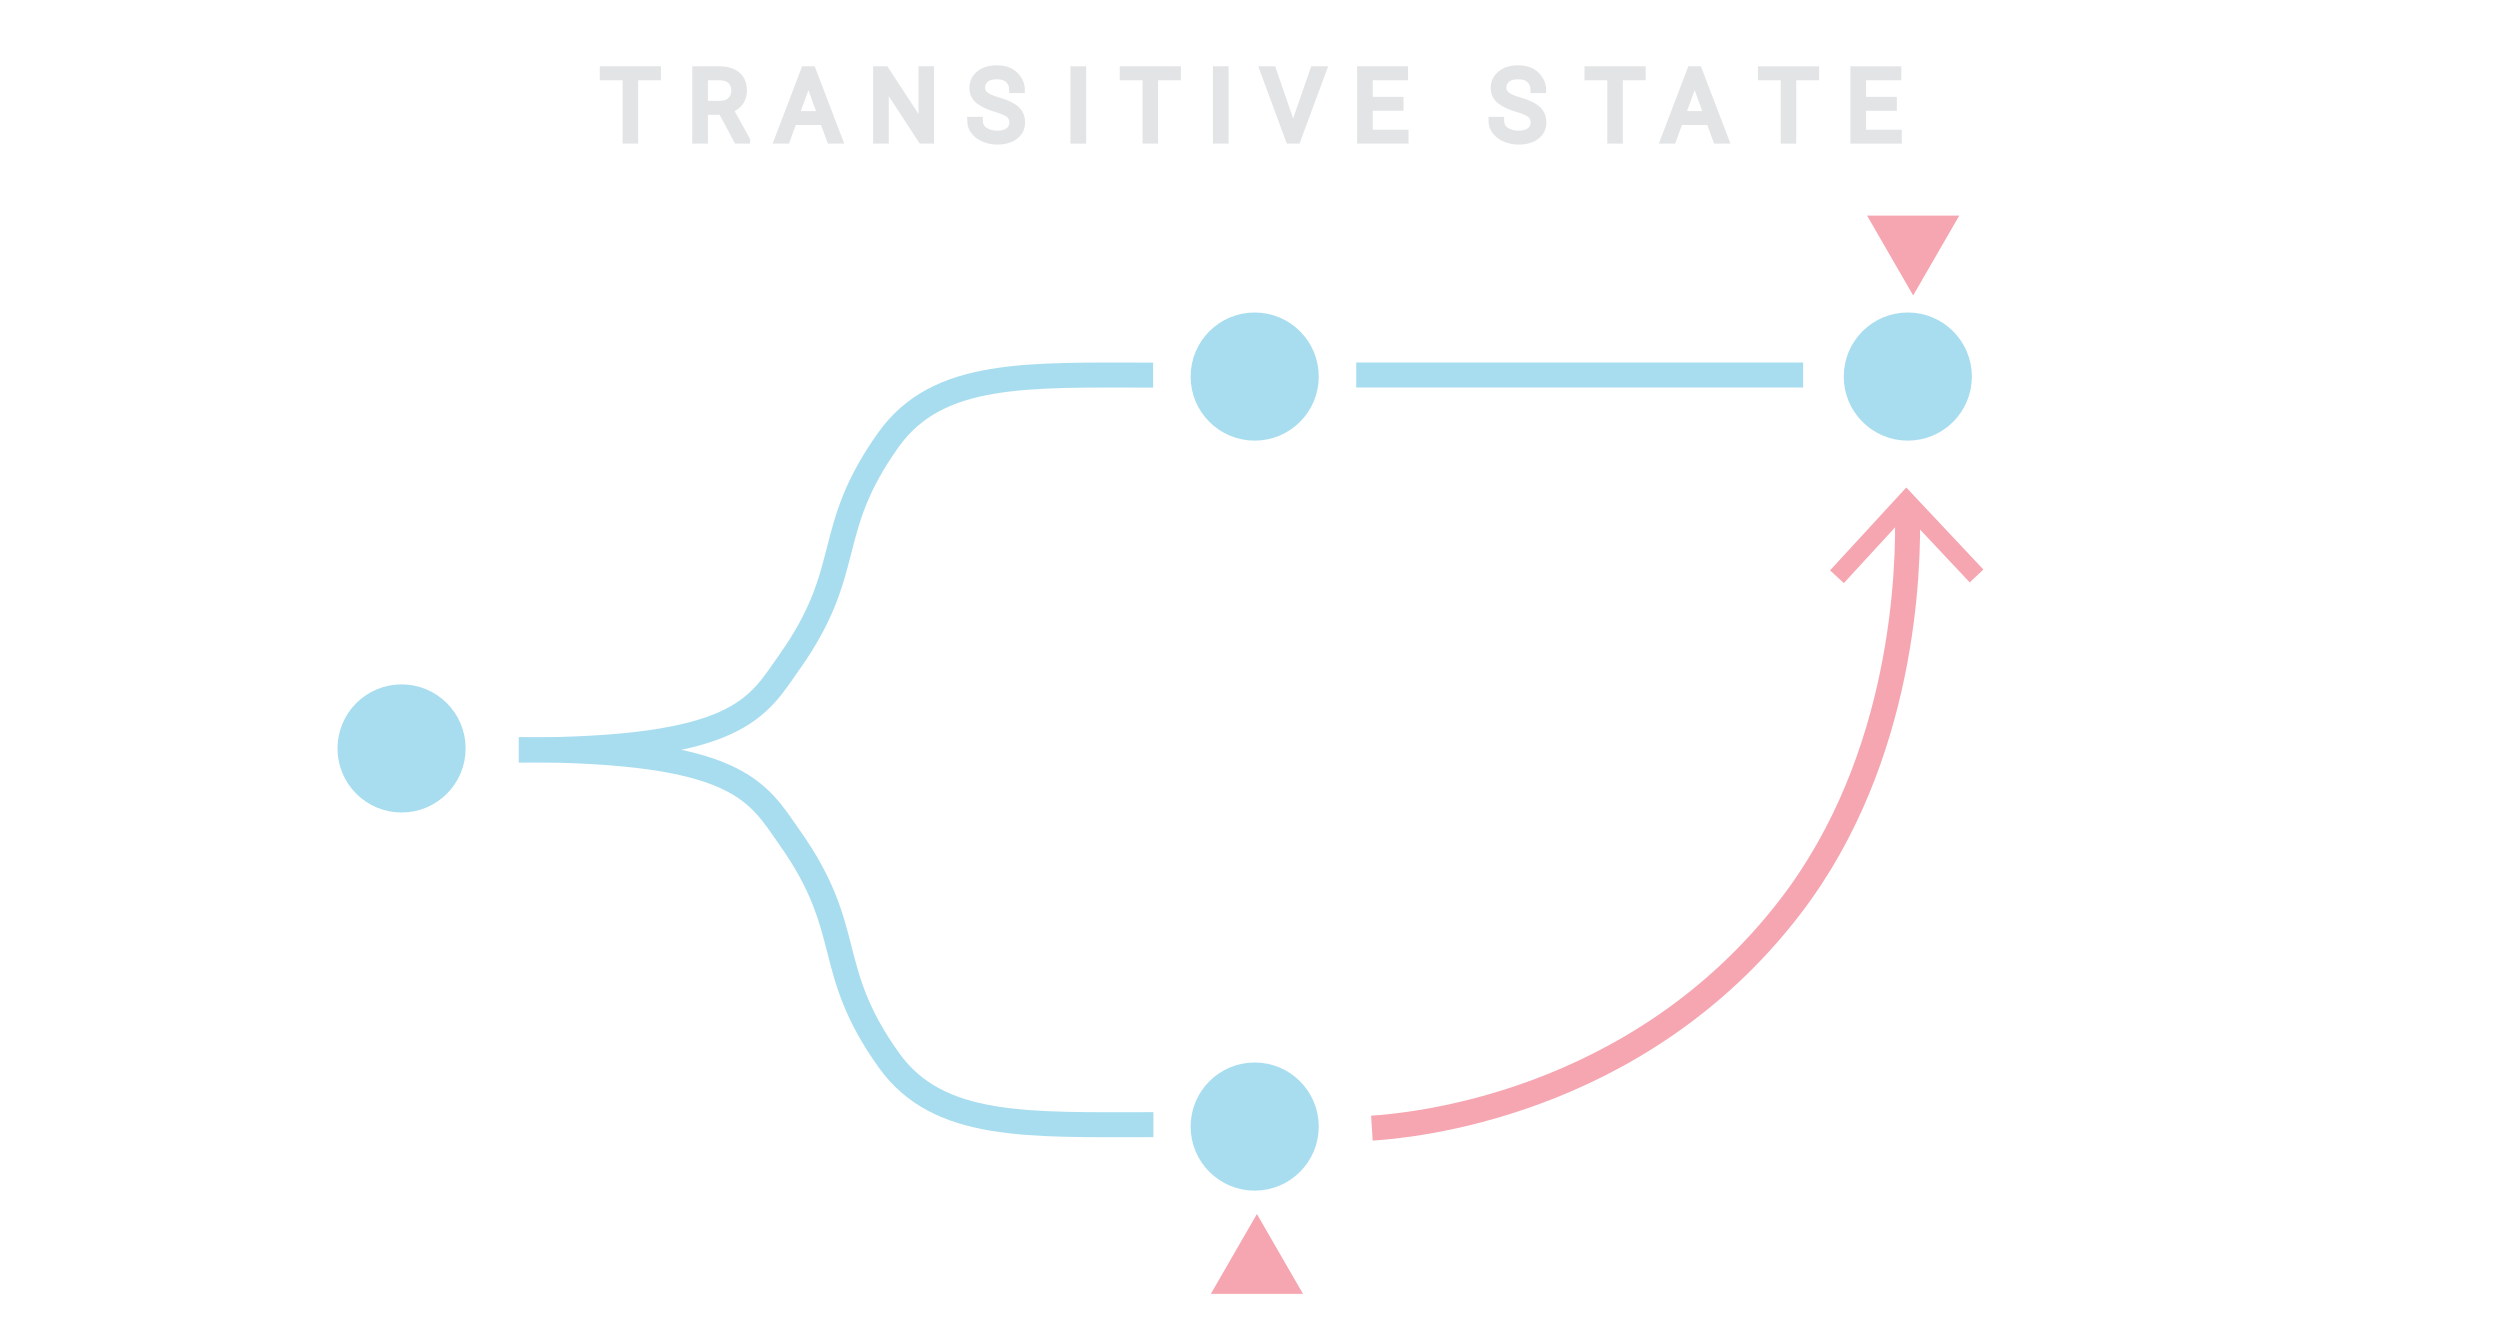
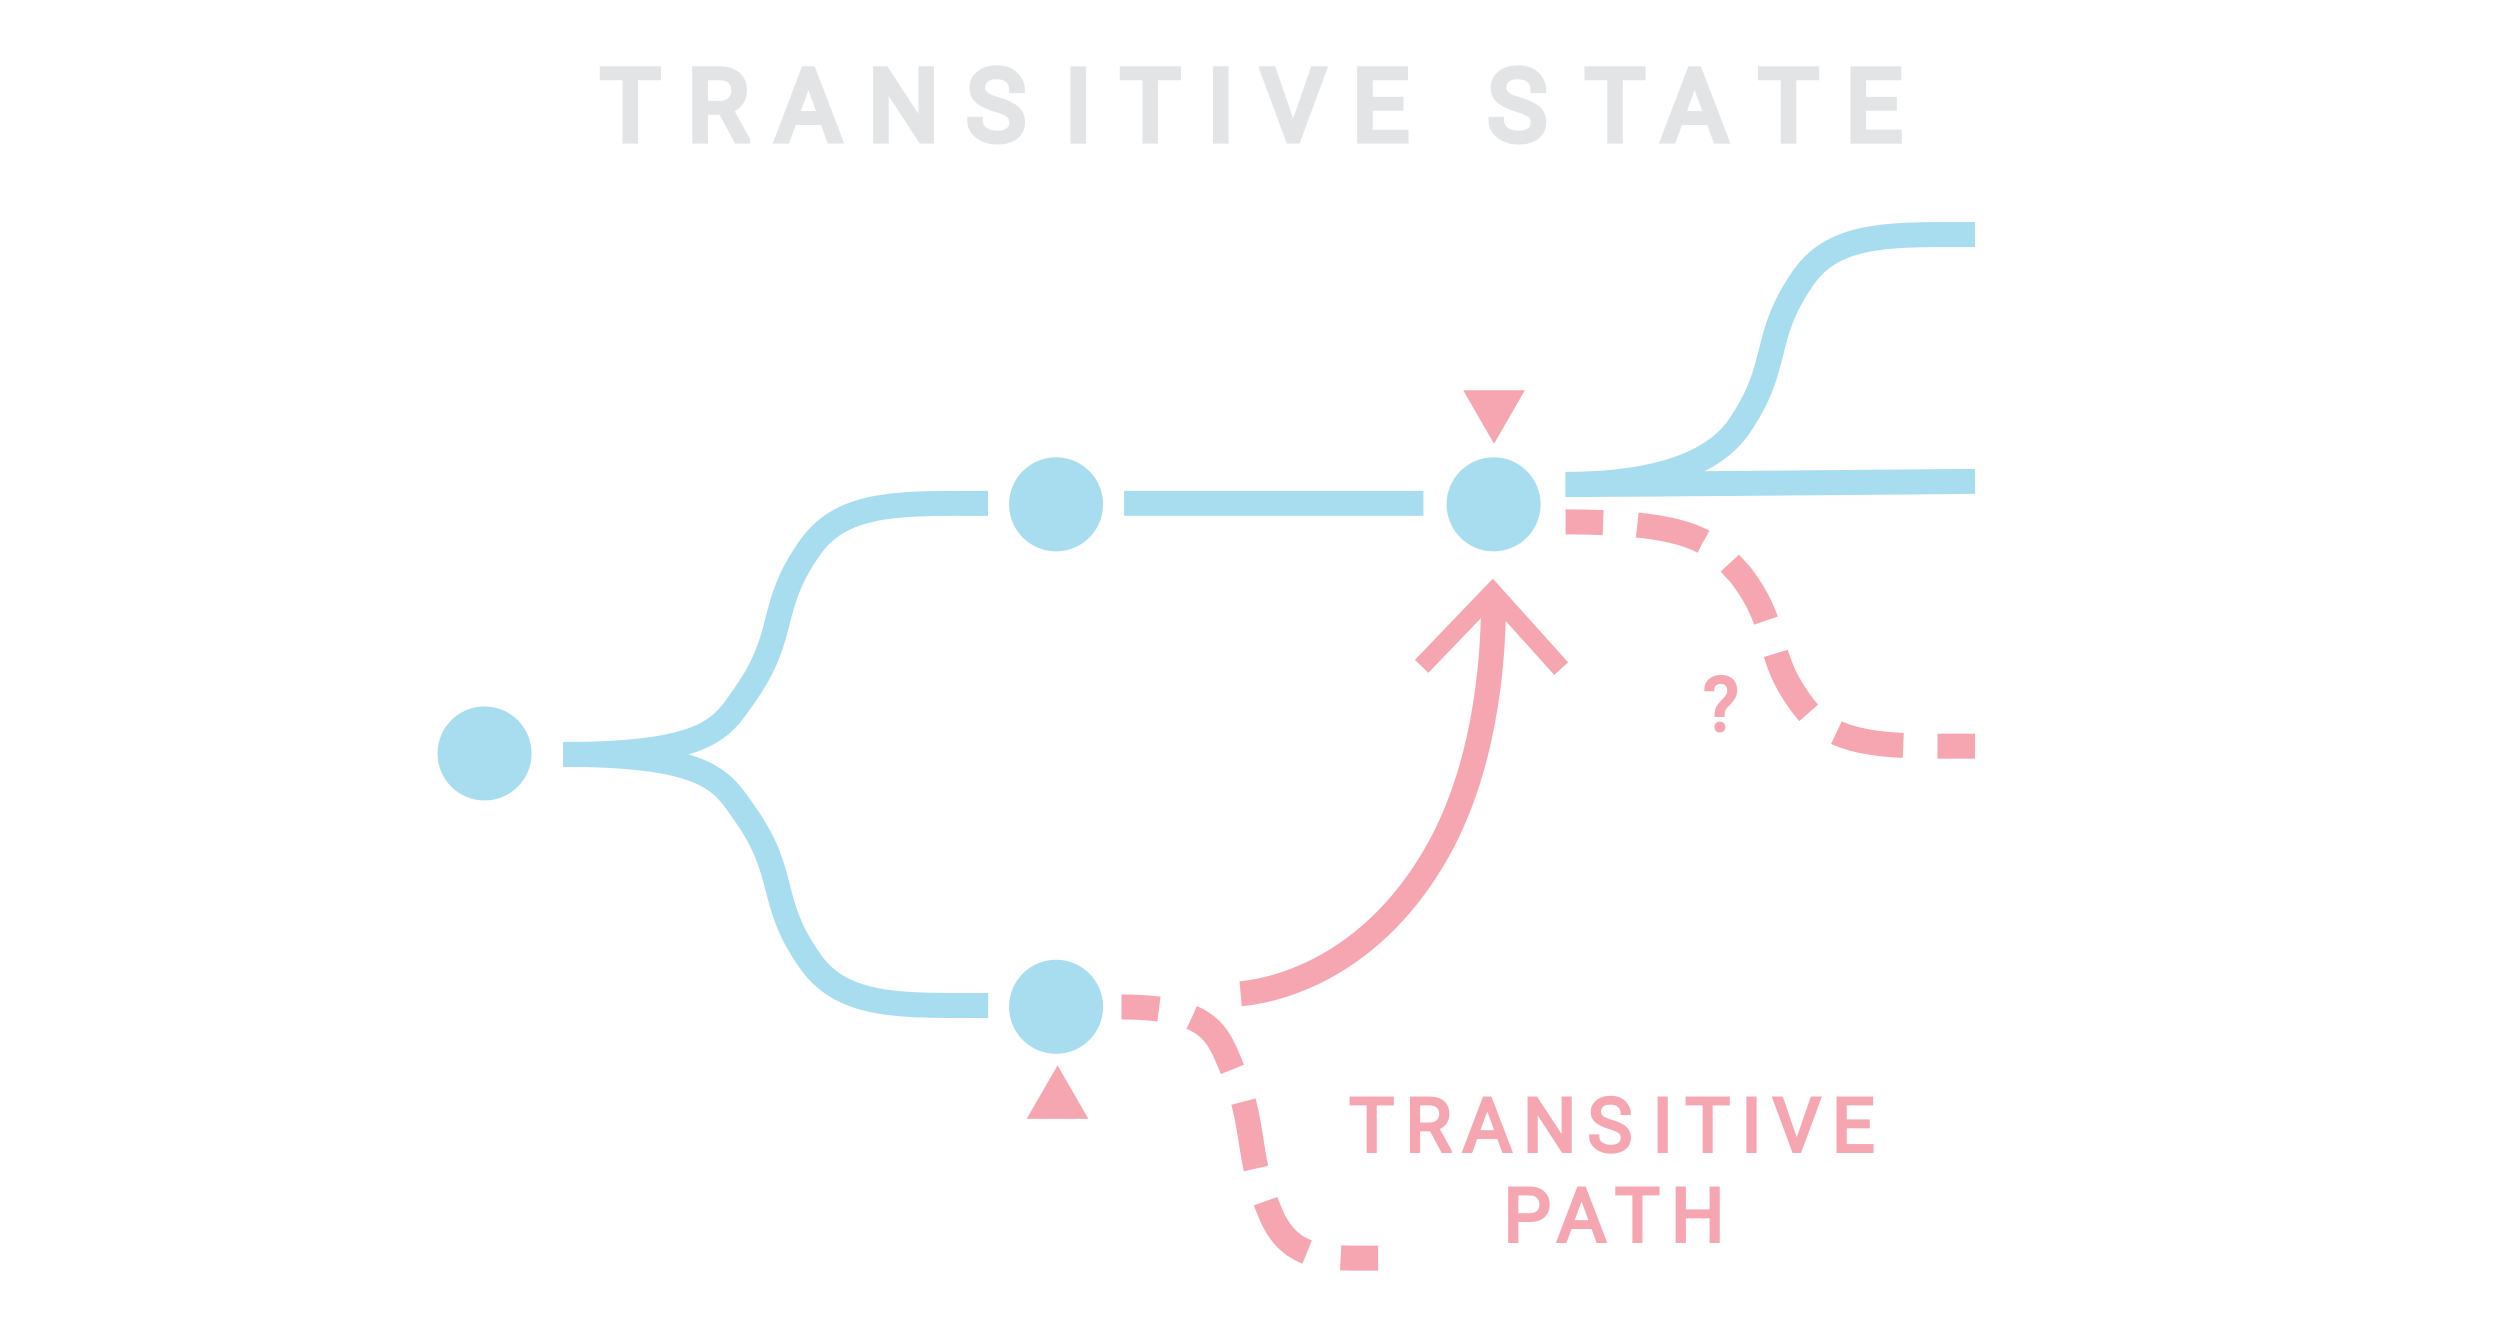
- <svg xmlns="http://www.w3.org/2000/svg" id="slide_15" viewBox="0 0 800 426">
+ <svg xmlns="http://www.w3.org/2000/svg" id="slide_16" viewBox="0 0 800 426">
  <defs>
-     <style>.cls-1{letter-spacing:.21em;}.cls-2,.cls-3{stroke:#a7ddef;}.cls-2,.cls-3,.cls-4,.cls-5{stroke-miterlimit:10;}.cls-2,.cls-3,.cls-5{stroke-width:8px;}.cls-2,.cls-5{fill:none;}.cls-6{fill:#f6a6b0;}.cls-3{fill:#a7ddef;}.cls-4{fill:#e2e4e6;font-family:Roboto-Black, Roboto;font-size:32px;stroke:#e2e4e6;stroke-width:2px;}.cls-5{stroke:#f6a6b0;}.cls-7{letter-spacing:.26em;}.cls-8{letter-spacing:.27em;}.cls-9{letter-spacing:.27em;}.cls-10{letter-spacing:.27em;}</style>
+     <style>.cls-1{letter-spacing:.09em;}.cls-2,.cls-3,.cls-4,.cls-5,.cls-6,.cls-7,.cls-8,.cls-9{stroke-miterlimit:10;}.cls-2,.cls-3,.cls-5,.cls-6,.cls-9{stroke:#f6a6b0;}.cls-2,.cls-5{font-size:24px;}.cls-2,.cls-5,.cls-10{fill:#f6a6b0;}.cls-2,.cls-5,.cls-8{font-family:Roboto-Black, Roboto;}.cls-3{stroke-dasharray:0 0 21.79 10.9;}.cls-3,.cls-4,.cls-6,.cls-7,.cls-9{stroke-width:8px;}.cls-3,.cls-4,.cls-6,.cls-9{fill:none;}.cls-11{letter-spacing:.15em;}.cls-12{letter-spacing:.21em;}.cls-4,.cls-7{stroke:#a7ddef;}.cls-5,.cls-13{letter-spacing:.15em;}.cls-6{stroke-dasharray:0 0 21.92 10.96;}.cls-7{fill:#a7ddef;}.cls-8{fill:#e2e4e6;font-size:32px;stroke:#e2e4e6;stroke-width:2px;}.cls-14{letter-spacing:.26em;}.cls-15{letter-spacing:.14em;}.cls-16{letter-spacing:.06em;}.cls-17{letter-spacing:.27em;}.cls-18{letter-spacing:.27em;}.cls-19{letter-spacing:.27em;}</style>
  </defs>
  <g>
-     <path class="cls-5" d="M439,361c11.15-.71,84.68-6.65,134-71,36.45-47.56,37.94-107.87,37.35-127.5" />
-     <polygon class="cls-6" points="634.68 182.25 630.31 186.37 610.05 164.81 590.03 186.59 585.61 182.52 610.01 156 634.68 182.25" />
+     <path class="cls-9" d="M397,318c5.26-.46,39.96-4.31,63.24-46,16.27-29.15,17.78-65.69,17.66-80.32" />
+     <polygon class="cls-10" points="501.81 211.95 497.35 215.97 477.56 193.98 457.07 215.33 452.75 211.17 477.7 185.17 501.81 211.95" />
  </g>
-   <circle class="cls-3" cx="128.5" cy="239.5" r="16.5" />
-   <circle class="cls-3" cx="401.5" cy="360.5" r="16.5" />
-   <circle class="cls-3" cx="401.5" cy="120.5" r="16.5" />
-   <path class="cls-2" d="M166,240c70.82,0,76.3-13.54,86.68-28.23,21.07-29.81,10.63-41.73,31.71-71.16,15.8-22.07,44.4-20.58,84.61-20.58" />
-   <path class="cls-2" d="M166.09,239.92c70.82,0,76.3,13.54,86.68,28.23,21.07,29.81,10.63,41.73,31.71,71.16,15.8,22.07,44.4,20.58,84.61,20.58" />
-   <circle class="cls-3" cx="610.5" cy="120.5" r="16.5" />
-   <line class="cls-2" x1="434" y1="120" x2="577" y2="120" />
-   <text class="cls-4" transform="translate(192.15 44.96)">
-     <tspan class="cls-8" x="0" y="0">TRANS</tspan>
-     <tspan class="cls-7" x="148.54" y="0">I</tspan>
-     <tspan class="cls-10" x="166.39" y="0">TIVE S</tspan>
-     <tspan class="cls-1" x="315.1" y="0">TA</tspan>
-     <tspan class="cls-9" x="370.6" y="0">TE</tspan>
+   <circle class="cls-7" cx="155.05" cy="241.11" r="11.05" />
+   <circle class="cls-7" cx="337.94" cy="322.17" r="11.05" />
+   <circle class="cls-7" cx="337.94" cy="161.39" r="11.05" />
+   <path class="cls-4" d="M180.17,241.45c47.44,0,51.11-9.07,58.06-18.91,14.11-19.97,7.12-27.95,21.24-47.67,10.59-14.78,29.74-13.79,56.68-13.79" />
+   <path class="cls-4" d="M180.24,241.39c47.44,0,51.11,9.07,58.06,18.91,14.11,19.97,7.12,27.95,21.24,47.67,10.59,14.78,29.74,13.79,56.68,13.79" />
+   <circle class="cls-7" cx="477.95" cy="161.39" r="11.05" />
+   <line class="cls-4" x1="359.71" y1="161.06" x2="455.5" y2="161.06" />
+   <text class="cls-8" transform="translate(192.15 44.96)">
+     <tspan class="cls-17" x="0" y="0">TRANS</tspan>
+     <tspan class="cls-14" x="148.54" y="0">I</tspan>
+     <tspan class="cls-19" x="166.39" y="0">TIVE S</tspan>
+     <tspan class="cls-12" x="315.1" y="0">TA</tspan>
+     <tspan class="cls-18" x="370.6" y="0">TE</tspan>
  </text>
-   <polygon class="cls-6" points="402.21 388.49 387.47 414.03 416.96 414.03 402.21 388.49" />
-   <polygon class="cls-6" points="612.21 94.54 626.96 69 597.47 69 612.21 94.54" />
+   <polygon class="cls-10" points="338.41 340.92 328.54 358.03 348.29 358.03 338.41 340.92" />
+   <polygon class="cls-10" points="478.09 142 487.97 124.89 468.22 124.89 478.09 142" />
+   <g>
+     <path class="cls-9" d="M501,167c4.39,0,8.37,.09,12,.24" />
+     <path class="cls-6" d="M523.93,168.01c23.56,2.46,26.43,9.06,33,15.88,13.6,17.83,6.86,24.96,20.46,42.57,7.73,10.01,20.22,11.92,37.12,12.26" />
+     <path class="cls-9" d="M620,238.77c3.8,.02,7.8,0,12,0" />
+   </g>
+   <text class="cls-2" transform="translate(431.77 368.45)">
+     <tspan class="cls-13" x="0" y="0">TRANS</tspan>
+     <tspan class="cls-15" x="97.01" y="0">I</tspan>
+     <tspan class="cls-11" x="107.51" y="0">TIVE</tspan>
+     <tspan class="cls-16" x="49.35" y="28.8">P</tspan>
+     <tspan class="cls-1" x="66.48" y="28.8">A</tspan>
+     <tspan class="cls-13" x="85.03" y="28.8">TH</tspan>
+   </text>
+   <g>
+     <path class="cls-9" d="M358.88,322.23c4.65,0,8.6,.24,11.98,.68" />
+     <path class="cls-3" d="M381.39,325.59c8.07,3.52,9.92,9.38,12.55,15.55,8.52,19.97,4.3,27.95,12.83,47.67,3.8,8.8,9.44,12.01,16.81,13.17" />
+     <path class="cls-9" d="M429,402.5c3.66,.18,7.66,.11,12,.11" />
+   </g>
+   <path class="cls-4" d="M501,155.06c12.86,.02,80.12-.6,131-1.03" />
+   <path class="cls-4" d="M501,155c33,0,48.73-8.63,55.47-18.47,13.68-19.97,6.9-27.95,20.59-47.67,10.26-14.78,28.83-13.79,54.94-13.79" />
+   <text class="cls-5" transform="translate(544.99 233.76)">
+     <tspan x="0" y="0">?</tspan>
+   </text>
</svg>
